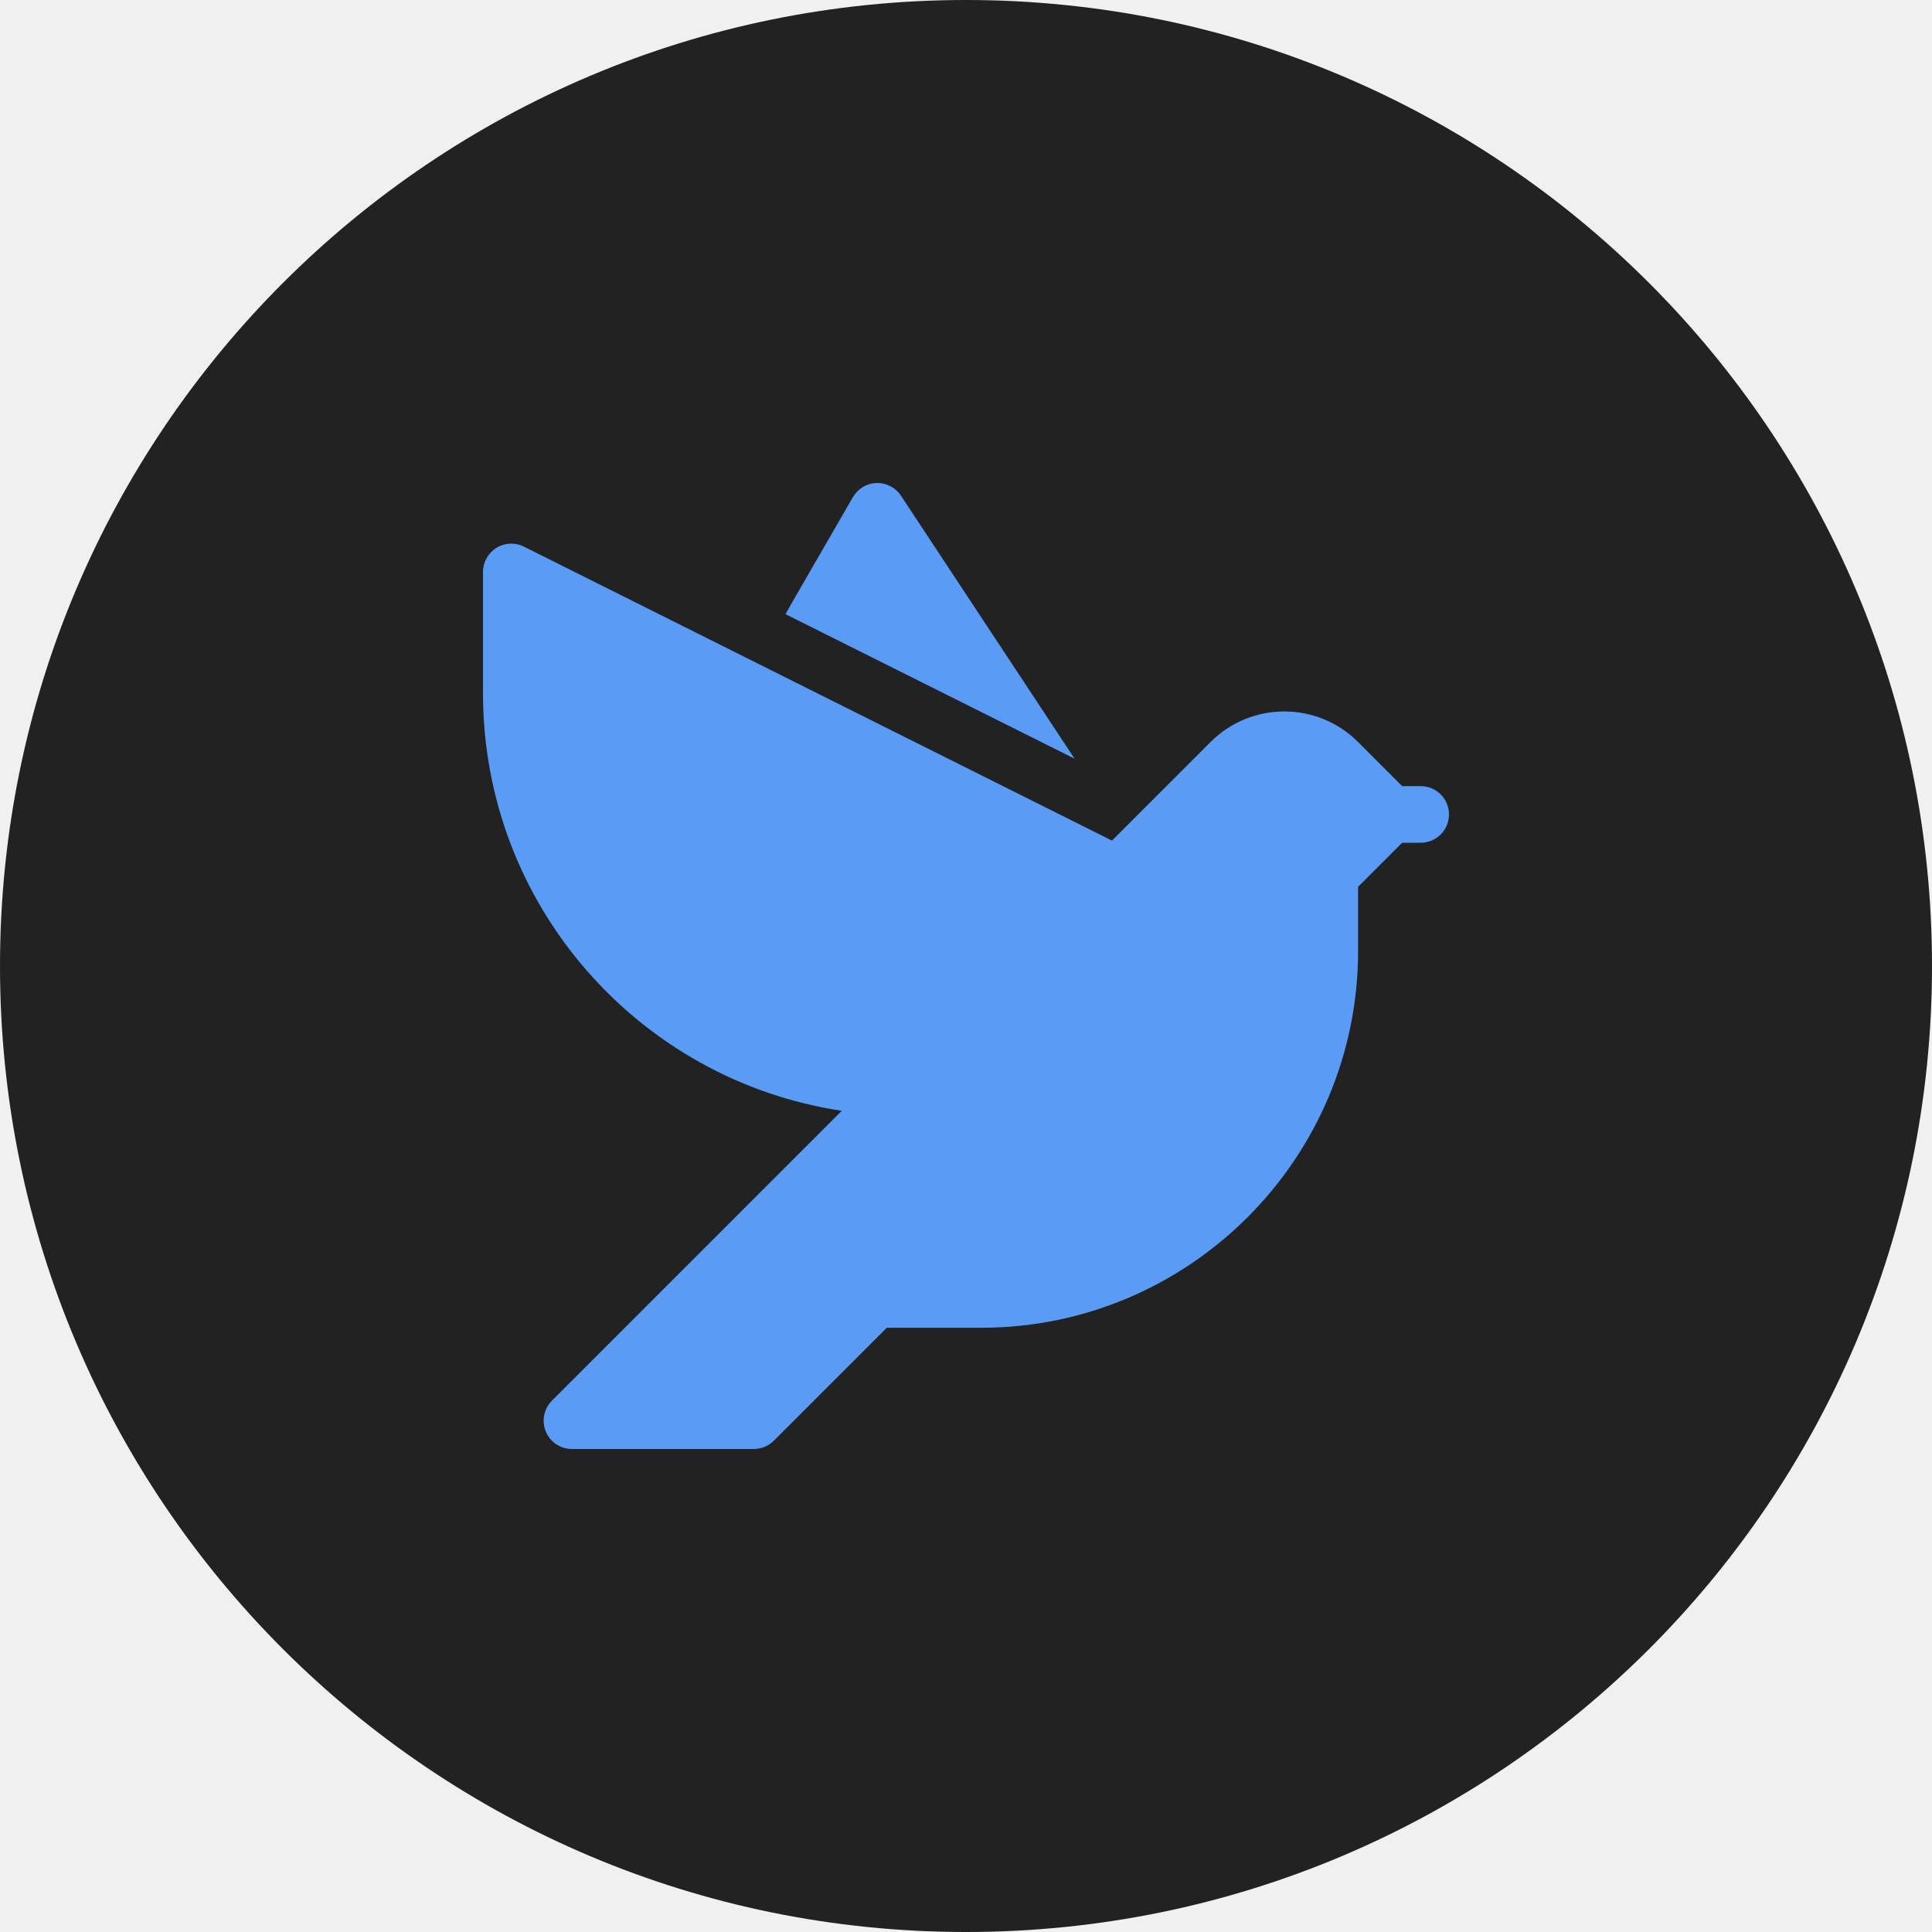
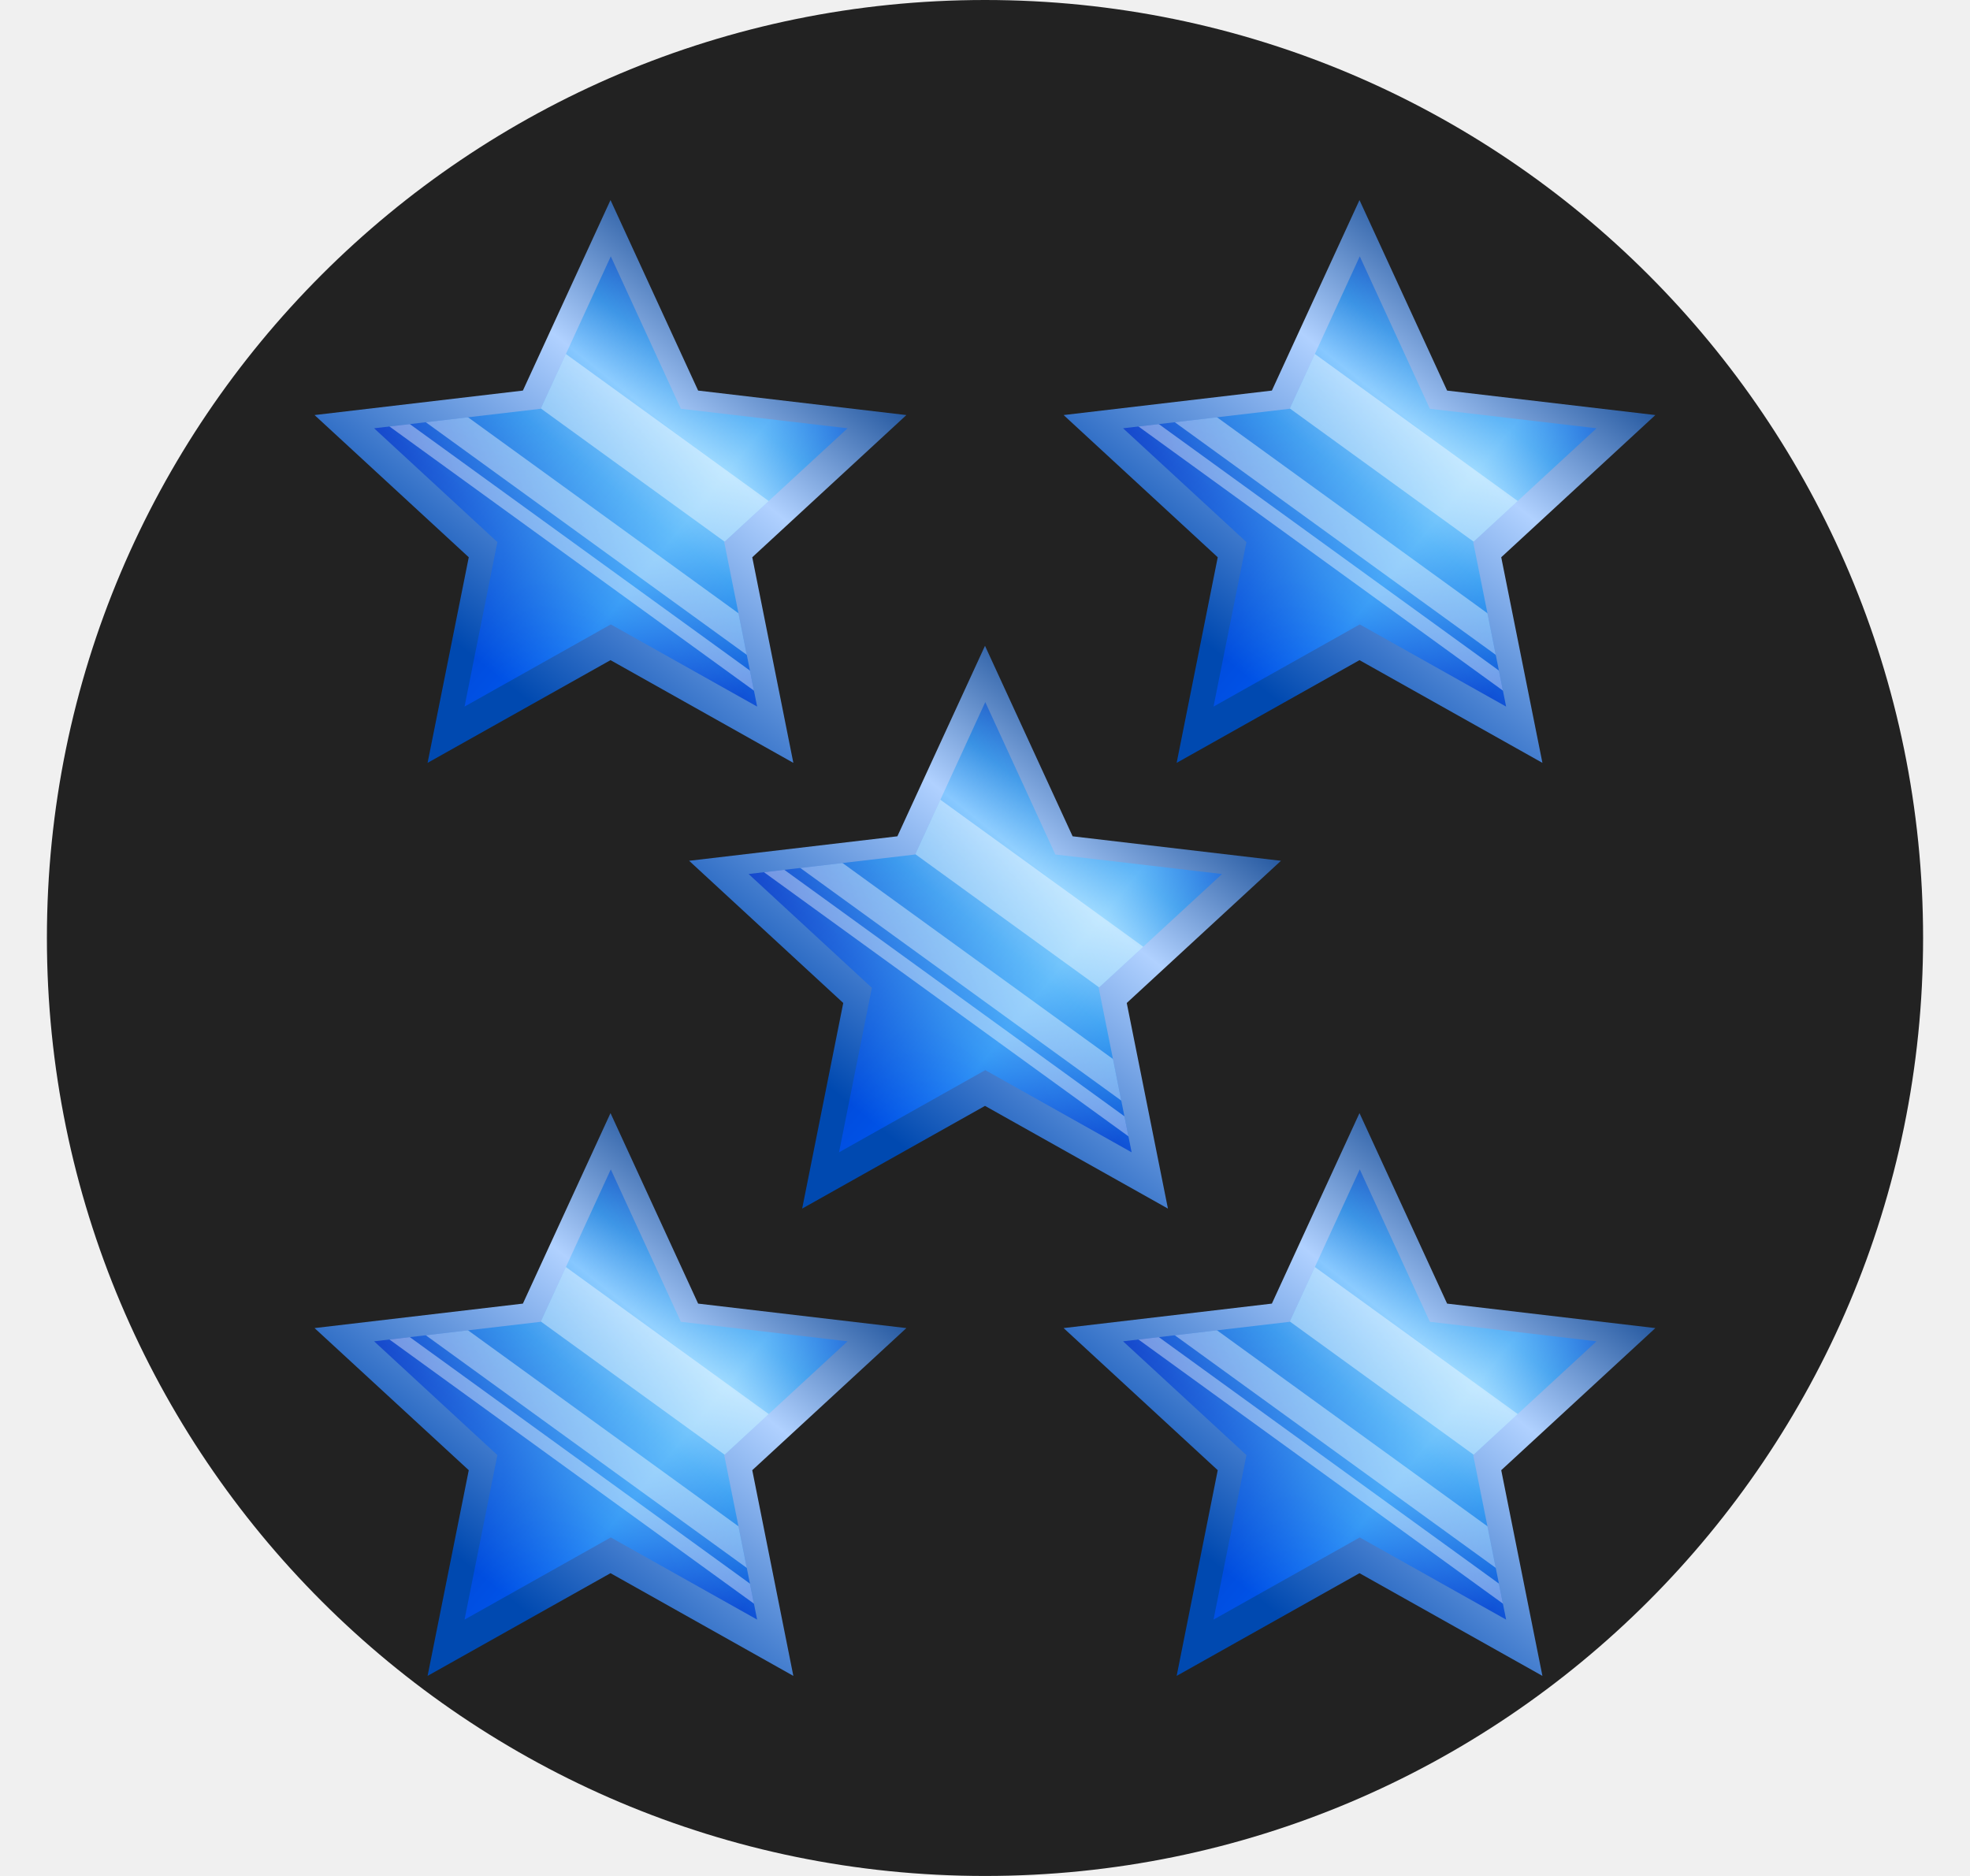
- <svg xmlns="http://www.w3.org/2000/svg" width="20" height="20" viewBox="0 0 20 20" fill="none">
-   <rect width="20" height="20" rx="10" fill="#222222" />
-   <g clip-path="url(#clip0_2550_171242)">
-     <path d="M9.327 5.132C9.271 5.047 9.175 4.997 9.074 5C8.972 5.003 8.88 5.059 8.829 5.147C8.829 5.147 8.564 5.605 8.201 6.234C8.178 6.275 8.155 6.316 8.132 6.358L11.124 7.854L9.327 5.132Z" fill="#5A9BF6" />
-     <path d="M14.707 8.138H14.515L14.057 7.68C13.637 7.26 12.953 7.26 12.533 7.68L11.511 8.702L5.424 5.659C5.333 5.613 5.225 5.618 5.139 5.671C5.053 5.725 5 5.819 5 5.921V7.176C5 9.379 6.623 11.185 8.714 11.499L5.713 14.5C5.63 14.584 5.605 14.71 5.65 14.819C5.695 14.929 5.802 15 5.921 15H7.803C7.881 15 7.956 14.969 8.011 14.914L9.18 13.745H10.157C12.308 13.745 14.059 11.995 14.059 9.843V9.18L14.515 8.724H14.707C14.869 8.724 15 8.593 15 8.431C15 8.269 14.869 8.138 14.707 8.138Z" fill="#5A9BF6" />
+ <svg xmlns="http://www.w3.org/2000/svg" width="21" height="20" viewBox="0 0 21 20" fill="none">
+   <rect x="0.5" width="20" height="20" rx="10" fill="#222222" />
+   <path d="M10.5 6.885L11.434 8.916L13.655 9.177L12.011 10.693L12.45 12.885L10.5 11.79L8.551 12.885L8.989 10.693L7.346 9.177L9.566 8.916L10.5 6.885Z" fill="url(#paint0_linear_2778_135244)" />
+   <path d="M10.503 7.485L11.25 9.11L13.027 9.318L11.712 10.531L12.063 12.285L10.503 11.409L8.944 12.285L9.294 10.531L7.98 9.318L9.756 9.11L10.503 7.485Z" fill="url(#paint1_linear_2778_135244)" fill-opacity="0.8" style="mix-blend-mode:overlay" />
+   <g opacity="0.4">
+     <mask id="mask0_2778_135244" style="mask-type:alpha" maskUnits="userSpaceOnUse" x="7" y="7" width="7" height="6">
+       <path d="M10.503 7.485L11.25 9.11L13.027 9.318L11.712 10.531L12.063 12.285L10.503 11.409L8.944 12.285L9.294 10.531L7.98 9.318L9.756 9.11L10.503 7.485Z" fill="url(#paint2_linear_2778_135244)" />
+     </mask>
+     <g mask="url(#mask0_2778_135244)">
+       <rect x="9.808" y="8.369" width="3.205" height="0.627" transform="rotate(35.9347 9.80762 8.36926)" fill="white" style="mix-blend-mode:overlay" />
+       <rect x="8.242" y="8.665" width="5.304" height="0.307" transform="rotate(35.9347 8.24207 8.66528)" fill="white" style="mix-blend-mode:overlay" />
+       <rect x="7.98" y="8.997" width="5.304" height="0.148" transform="rotate(35.9347 7.97974 8.9967)" fill="white" style="mix-blend-mode:overlay" />
+     </g>
+   </g>
+   <path d="M6.508 2.133L7.442 4.164L9.662 4.425L8.019 5.941L8.457 8.133L6.508 7.038L4.558 8.133L4.997 5.941L3.353 4.425L5.574 4.164L6.508 2.133Z" fill="url(#paint3_linear_2778_135244)" />
+   <path d="M6.511 2.733L7.258 4.358L9.035 4.566L7.72 5.779L8.071 7.533L6.511 6.657L4.952 7.533L5.302 5.779L3.988 4.566L5.764 4.358L6.511 2.733Z" fill="url(#paint4_linear_2778_135244)" fill-opacity="0.8" style="mix-blend-mode:overlay" />
+   <g opacity="0.4">
+     <mask id="mask1_2778_135244" style="mask-type:alpha" maskUnits="userSpaceOnUse" x="3" y="2" width="7" height="6">
+       <path d="M6.511 2.733L7.258 4.358L9.035 4.566L7.72 5.779L8.071 7.533L6.511 6.657L4.952 7.533L5.302 5.779L3.988 4.566L5.764 4.358L6.511 2.733Z" fill="url(#paint5_linear_2778_135244)" />
+     </mask>
+     <g mask="url(#mask1_2778_135244)">
+       <rect x="5.815" y="3.617" width="3.205" height="0.627" transform="rotate(35.9347 5.81543 3.61743)" fill="white" style="mix-blend-mode:overlay" />
+       <rect x="4.25" y="3.913" width="5.304" height="0.307" transform="rotate(35.9347 4.24988 3.91345)" fill="white" style="mix-blend-mode:overlay" />
+       <rect x="3.988" y="4.245" width="5.304" height="0.148" transform="rotate(35.9347 3.98755 4.24487)" fill="white" style="mix-blend-mode:overlay" />
+     </g>
+   </g>
+   <path d="M6.508 11.867L7.442 13.898L9.662 14.159L8.019 15.674L8.457 17.867L6.508 16.772L4.558 17.867L4.997 15.674L3.353 14.159L5.574 13.898L6.508 11.867Z" fill="url(#paint6_linear_2778_135244)" />
+   <path d="M6.511 12.467L7.258 14.092L9.035 14.3L7.72 15.513L8.071 17.267L6.511 16.391L4.952 17.267L5.302 15.513L3.988 14.3L5.764 14.092L6.511 12.467Z" fill="url(#paint7_linear_2778_135244)" fill-opacity="0.8" style="mix-blend-mode:overlay" />
+   <g opacity="0.4">
+     <mask id="mask2_2778_135244" style="mask-type:alpha" maskUnits="userSpaceOnUse" x="3" y="12" width="7" height="6">
+       <path d="M6.511 12.467L7.258 14.092L9.035 14.3L7.72 15.513L8.071 17.267L6.511 16.391L4.952 17.267L5.302 15.513L3.988 14.3L5.764 14.092L6.511 12.467Z" fill="url(#paint8_linear_2778_135244)" />
+     </mask>
+     <g mask="url(#mask2_2778_135244)">
+       <rect x="5.815" y="13.351" width="3.205" height="0.627" transform="rotate(35.9347 5.81543 13.3511)" fill="white" style="mix-blend-mode:overlay" />
+       <rect x="4.25" y="13.647" width="5.304" height="0.307" transform="rotate(35.9347 4.24988 13.6471)" fill="white" style="mix-blend-mode:overlay" />
+       <rect x="3.988" y="13.979" width="5.304" height="0.148" transform="rotate(35.9347 3.98755 13.9785)" fill="white" style="mix-blend-mode:overlay" />
+     </g>
+   </g>
+   <path d="M14.492 2.133L15.426 4.164L17.646 4.425L16.003 5.941L16.442 8.133L14.492 7.038L12.543 8.133L12.981 5.941L11.338 4.425L13.558 4.164L14.492 2.133Z" fill="url(#paint9_linear_2778_135244)" />
+   <path d="M14.495 2.733L15.242 4.358L17.019 4.566L15.704 5.779L16.055 7.533L14.495 6.657L12.936 7.533L13.287 5.779L11.972 4.566L13.748 4.358L14.495 2.733Z" fill="url(#paint10_linear_2778_135244)" fill-opacity="0.8" style="mix-blend-mode:overlay" />
+   <g opacity="0.4">
+     <mask id="mask3_2778_135244" style="mask-type:alpha" maskUnits="userSpaceOnUse" x="11" y="2" width="7" height="6">
+       <path d="M14.495 2.733L15.242 4.358L17.019 4.566L15.704 5.779L16.055 7.533L14.495 6.657L12.936 7.533L13.287 5.779L11.972 4.566L13.748 4.358L14.495 2.733Z" fill="url(#paint11_linear_2778_135244)" />
+     </mask>
+     <g mask="url(#mask3_2778_135244)">
+       <rect x="13.8" y="3.617" width="3.205" height="0.627" transform="rotate(35.9347 13.7997 3.61743)" fill="white" style="mix-blend-mode:overlay" />
+       <rect x="12.234" y="3.913" width="5.304" height="0.307" transform="rotate(35.9347 12.2341 3.91345)" fill="white" style="mix-blend-mode:overlay" />
+       <rect x="11.972" y="4.245" width="5.304" height="0.148" transform="rotate(35.9347 11.9718 4.24487)" fill="white" style="mix-blend-mode:overlay" />
+     </g>
+   </g>
+   <path d="M14.492 11.867L15.426 13.898L17.646 14.159L16.003 15.674L16.442 17.867L14.492 16.772L12.543 17.867L12.981 15.674L11.338 14.159L13.558 13.898L14.492 11.867Z" fill="url(#paint12_linear_2778_135244)" />
+   <path d="M14.495 12.467L15.242 14.092L17.019 14.3L15.704 15.513L16.055 17.267L14.495 16.391L12.936 17.267L13.287 15.513L11.972 14.3L13.748 14.092L14.495 12.467Z" fill="url(#paint13_linear_2778_135244)" fill-opacity="0.8" style="mix-blend-mode:overlay" />
+   <g opacity="0.4">
+     <mask id="mask4_2778_135244" style="mask-type:alpha" maskUnits="userSpaceOnUse" x="11" y="12" width="7" height="6">
+       <path d="M14.495 12.467L15.242 14.092L17.019 14.3L15.704 15.513L16.055 17.267L14.495 16.391L12.936 17.267L13.287 15.513L11.972 14.3L13.748 14.092L14.495 12.467Z" fill="url(#paint14_linear_2778_135244)" />
+     </mask>
+     <g mask="url(#mask4_2778_135244)">
+       <rect x="13.8" y="13.351" width="3.205" height="0.627" transform="rotate(35.9347 13.7997 13.3511)" fill="white" style="mix-blend-mode:overlay" />
+       <rect x="12.234" y="13.647" width="5.304" height="0.307" transform="rotate(35.9347 12.2341 13.6471)" fill="white" style="mix-blend-mode:overlay" />
+       <rect x="11.972" y="13.979" width="5.304" height="0.148" transform="rotate(35.9347 11.9718 13.9785)" fill="white" style="mix-blend-mode:overlay" />
+     </g>
  </g>
  <defs>
-     <clipPath id="clip0_2550_171242">
-       <rect width="10" height="10" fill="white" transform="translate(5 5)" />
-     </clipPath>
+     <linearGradient id="paint0_linear_2778_135244" x1="12.596" y1="7.716" x2="8.636" y2="12.644" gradientUnits="userSpaceOnUse">
+       <stop stop-color="#003886" />
+       <stop offset="0.341" stop-color="#B0D1FF" />
+       <stop offset="0.851" stop-color="#0049B0" />
+     </linearGradient>
+     <linearGradient id="paint1_linear_2778_135244" x1="12.362" y1="11.62" x2="8.644" y2="8.552" gradientUnits="userSpaceOnUse">
+       <stop stop-color="#003886" />
+       <stop offset="0.341" stop-color="#5CA0FF" />
+       <stop offset="1" stop-color="#133D77" />
+     </linearGradient>
+     <linearGradient id="paint2_linear_2778_135244" x1="12.385" y1="8.125" x2="8.869" y2="12.285" gradientUnits="userSpaceOnUse">
+       <stop stop-color="#7E7E7E" />
+       <stop offset="0.397" stop-color="#F3F3F3" />
+       <stop offset="1" stop-color="#5C5C5C" />
+     </linearGradient>
+     <linearGradient id="paint3_linear_2778_135244" x1="8.604" y1="2.964" x2="4.644" y2="7.892" gradientUnits="userSpaceOnUse">
+       <stop stop-color="#003886" />
+       <stop offset="0.341" stop-color="#B0D1FF" />
+       <stop offset="0.851" stop-color="#0049B0" />
+     </linearGradient>
+     <linearGradient id="paint4_linear_2778_135244" x1="8.37" y1="6.869" x2="4.652" y2="3.8" gradientUnits="userSpaceOnUse">
+       <stop stop-color="#003886" />
+       <stop offset="0.341" stop-color="#5CA0FF" />
+       <stop offset="1" stop-color="#133D77" />
+     </linearGradient>
+     <linearGradient id="paint5_linear_2778_135244" x1="8.393" y1="3.373" x2="4.877" y2="7.533" gradientUnits="userSpaceOnUse">
+       <stop stop-color="#7E7E7E" />
+       <stop offset="0.397" stop-color="#F3F3F3" />
+       <stop offset="1" stop-color="#5C5C5C" />
+     </linearGradient>
+     <linearGradient id="paint6_linear_2778_135244" x1="8.604" y1="12.697" x2="4.644" y2="17.625" gradientUnits="userSpaceOnUse">
+       <stop stop-color="#003886" />
+       <stop offset="0.341" stop-color="#B0D1FF" />
+       <stop offset="0.851" stop-color="#0049B0" />
+     </linearGradient>
+     <linearGradient id="paint7_linear_2778_135244" x1="8.37" y1="16.602" x2="4.652" y2="13.534" gradientUnits="userSpaceOnUse">
+       <stop stop-color="#003886" />
+       <stop offset="0.341" stop-color="#5CA0FF" />
+       <stop offset="1" stop-color="#133D77" />
+     </linearGradient>
+     <linearGradient id="paint8_linear_2778_135244" x1="8.393" y1="13.107" x2="4.877" y2="17.267" gradientUnits="userSpaceOnUse">
+       <stop stop-color="#7E7E7E" />
+       <stop offset="0.397" stop-color="#F3F3F3" />
+       <stop offset="1" stop-color="#5C5C5C" />
+     </linearGradient>
+     <linearGradient id="paint9_linear_2778_135244" x1="16.588" y1="2.964" x2="12.628" y2="7.892" gradientUnits="userSpaceOnUse">
+       <stop stop-color="#003886" />
+       <stop offset="0.341" stop-color="#B0D1FF" />
+       <stop offset="0.851" stop-color="#0049B0" />
+     </linearGradient>
+     <linearGradient id="paint10_linear_2778_135244" x1="16.354" y1="6.869" x2="12.636" y2="3.8" gradientUnits="userSpaceOnUse">
+       <stop stop-color="#003886" />
+       <stop offset="0.341" stop-color="#5CA0FF" />
+       <stop offset="1" stop-color="#133D77" />
+     </linearGradient>
+     <linearGradient id="paint11_linear_2778_135244" x1="16.377" y1="3.373" x2="12.861" y2="7.533" gradientUnits="userSpaceOnUse">
+       <stop stop-color="#7E7E7E" />
+       <stop offset="0.397" stop-color="#F3F3F3" />
+       <stop offset="1" stop-color="#5C5C5C" />
+     </linearGradient>
+     <linearGradient id="paint12_linear_2778_135244" x1="16.588" y1="12.697" x2="12.628" y2="17.625" gradientUnits="userSpaceOnUse">
+       <stop stop-color="#003886" />
+       <stop offset="0.341" stop-color="#B0D1FF" />
+       <stop offset="0.851" stop-color="#0049B0" />
+     </linearGradient>
+     <linearGradient id="paint13_linear_2778_135244" x1="16.354" y1="16.602" x2="12.636" y2="13.534" gradientUnits="userSpaceOnUse">
+       <stop stop-color="#003886" />
+       <stop offset="0.341" stop-color="#5CA0FF" />
+       <stop offset="1" stop-color="#133D77" />
+     </linearGradient>
+     <linearGradient id="paint14_linear_2778_135244" x1="16.377" y1="13.107" x2="12.861" y2="17.267" gradientUnits="userSpaceOnUse">
+       <stop stop-color="#7E7E7E" />
+       <stop offset="0.397" stop-color="#F3F3F3" />
+       <stop offset="1" stop-color="#5C5C5C" />
+     </linearGradient>
  </defs>
</svg>
